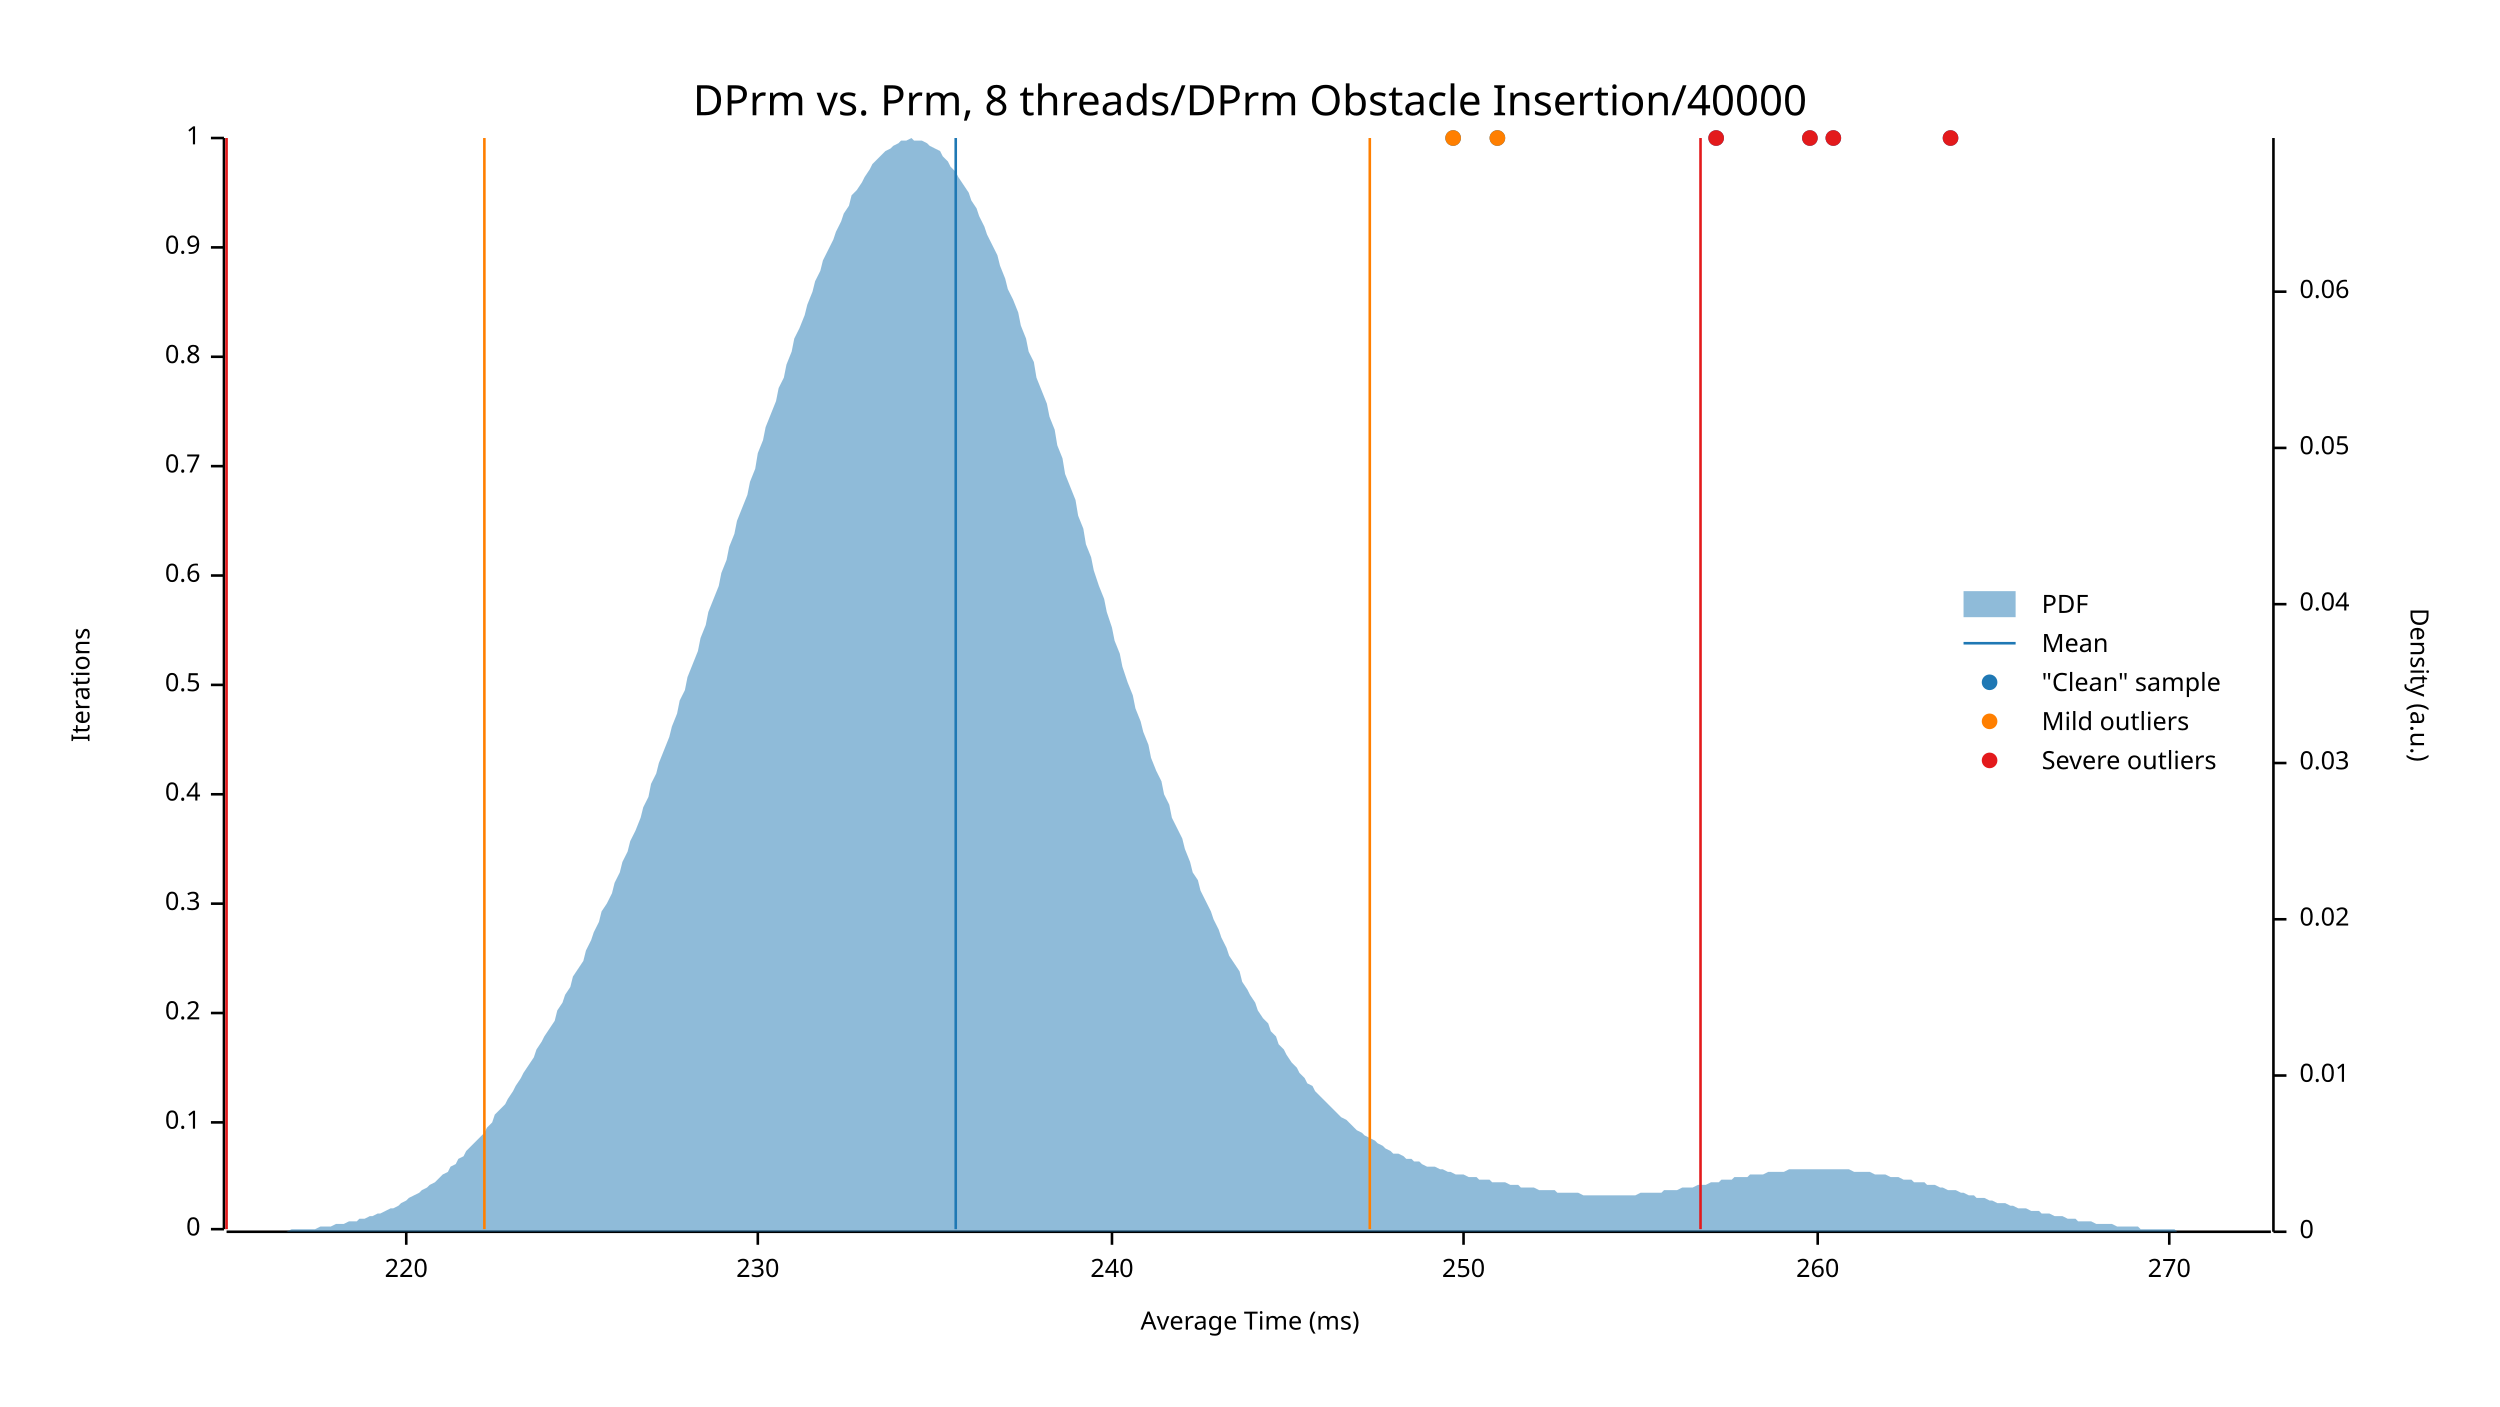
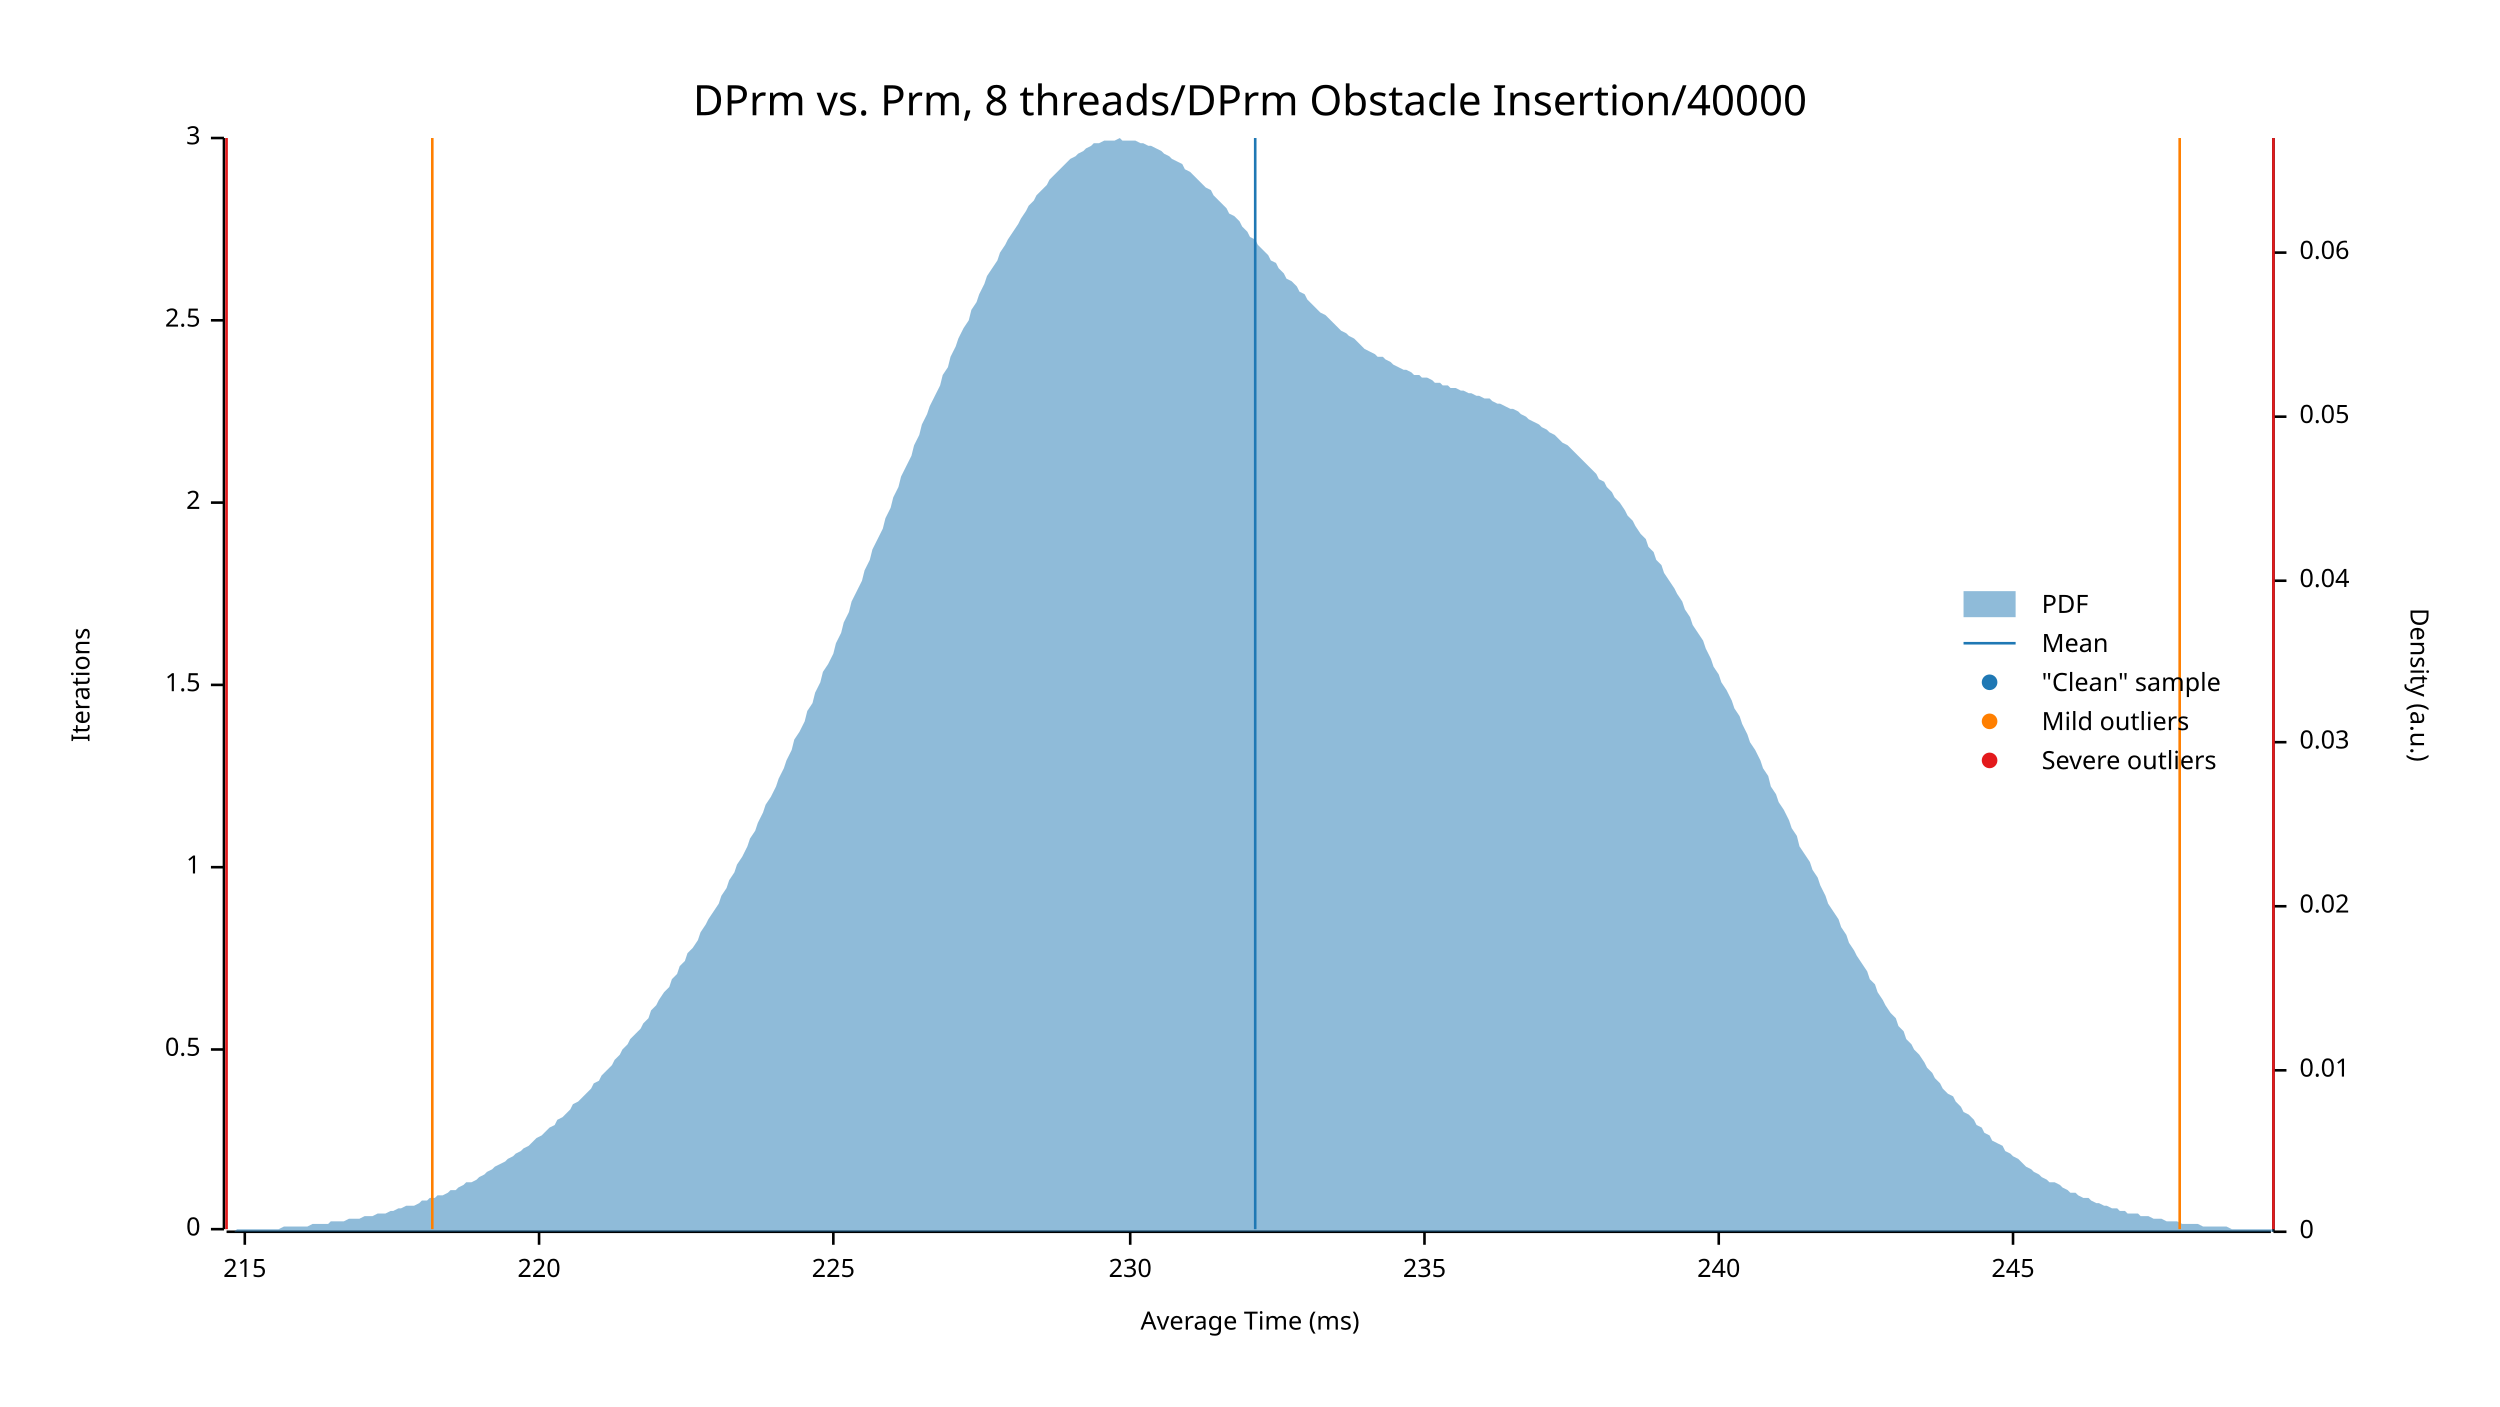
<svg xmlns="http://www.w3.org/2000/svg" width="960" height="540" viewBox="0 0 960 540">
  <text x="480" y="32" dy="0.76em" text-anchor="middle" font-family="sans-serif" font-size="16.129" opacity="1" fill="#000000">
DPrm vs. Prm, 8 threads/DPrm Obstacle Insertion/40000
</text>
  <text x="27" y="263" dy="0.76em" text-anchor="middle" font-family="sans-serif" font-size="9.677" opacity="1" fill="#000000" transform="rotate(270, 27, 263)">
Iterations
</text>
  <text x="480" y="513" dy="-0.5ex" text-anchor="middle" font-family="sans-serif" font-size="9.677" opacity="1" fill="#000000">
Average Time (ms)
</text>
  <polyline fill="none" opacity="1" stroke="#000000" stroke-width="1" points="86,53 86,472 " />
  <text x="77" y="472" dy="0.5ex" text-anchor="end" font-family="sans-serif" font-size="9.677" opacity="1" fill="#000000">
0
</text>
  <polyline fill="none" opacity="1" stroke="#000000" stroke-width="1" points="81,472 86,472 " />
-   <text x="77" y="431" dy="0.5ex" text-anchor="end" font-family="sans-serif" font-size="9.677" opacity="1" fill="#000000">
- 0.1
- </text>
-   <polyline fill="none" opacity="1" stroke="#000000" stroke-width="1" points="81,431 86,431 " />
-   <text x="77" y="389" dy="0.5ex" text-anchor="end" font-family="sans-serif" font-size="9.677" opacity="1" fill="#000000">
- 0.2
- </text>
-   <polyline fill="none" opacity="1" stroke="#000000" stroke-width="1" points="81,389 86,389 " />
-   <text x="77" y="347" dy="0.5ex" text-anchor="end" font-family="sans-serif" font-size="9.677" opacity="1" fill="#000000">
- 0.3
- </text>
-   <polyline fill="none" opacity="1" stroke="#000000" stroke-width="1" points="81,347 86,347 " />
-   <text x="77" y="305" dy="0.5ex" text-anchor="end" font-family="sans-serif" font-size="9.677" opacity="1" fill="#000000">
- 0.4
- </text>
-   <polyline fill="none" opacity="1" stroke="#000000" stroke-width="1" points="81,305 86,305 " />
-   <text x="77" y="263" dy="0.5ex" text-anchor="end" font-family="sans-serif" font-size="9.677" opacity="1" fill="#000000">
+   <text x="77" y="403" dy="0.5ex" text-anchor="end" font-family="sans-serif" font-size="9.677" opacity="1" fill="#000000">
0.5
</text>
+   <polyline fill="none" opacity="1" stroke="#000000" stroke-width="1" points="81,403 86,403 " />
+   <text x="77" y="333" dy="0.5ex" text-anchor="end" font-family="sans-serif" font-size="9.677" opacity="1" fill="#000000">
+ 1
+ </text>
+   <polyline fill="none" opacity="1" stroke="#000000" stroke-width="1" points="81,333 86,333 " />
+   <text x="77" y="263" dy="0.5ex" text-anchor="end" font-family="sans-serif" font-size="9.677" opacity="1" fill="#000000">
+ 1.5
+ </text>
  <polyline fill="none" opacity="1" stroke="#000000" stroke-width="1" points="81,263 86,263 " />
-   <text x="77" y="221" dy="0.5ex" text-anchor="end" font-family="sans-serif" font-size="9.677" opacity="1" fill="#000000">
- 0.6
+   <text x="77" y="193" dy="0.5ex" text-anchor="end" font-family="sans-serif" font-size="9.677" opacity="1" fill="#000000">
+ 2
</text>
-   <polyline fill="none" opacity="1" stroke="#000000" stroke-width="1" points="81,221 86,221 " />
-   <text x="77" y="179" dy="0.5ex" text-anchor="end" font-family="sans-serif" font-size="9.677" opacity="1" fill="#000000">
- 0.7
+   <polyline fill="none" opacity="1" stroke="#000000" stroke-width="1" points="81,193 86,193 " />
+   <text x="77" y="123" dy="0.5ex" text-anchor="end" font-family="sans-serif" font-size="9.677" opacity="1" fill="#000000">
+ 2.5
</text>
-   <polyline fill="none" opacity="1" stroke="#000000" stroke-width="1" points="81,179 86,179 " />
-   <text x="77" y="137" dy="0.5ex" text-anchor="end" font-family="sans-serif" font-size="9.677" opacity="1" fill="#000000">
- 0.8
- </text>
-   <polyline fill="none" opacity="1" stroke="#000000" stroke-width="1" points="81,137 86,137 " />
-   <text x="77" y="95" dy="0.5ex" text-anchor="end" font-family="sans-serif" font-size="9.677" opacity="1" fill="#000000">
- 0.9
- </text>
-   <polyline fill="none" opacity="1" stroke="#000000" stroke-width="1" points="81,95 86,95 " />
+   <polyline fill="none" opacity="1" stroke="#000000" stroke-width="1" points="81,123 86,123 " />
  <text x="77" y="53" dy="0.5ex" text-anchor="end" font-family="sans-serif" font-size="9.677" opacity="1" fill="#000000">
- 1
+ 3
</text>
  <polyline fill="none" opacity="1" stroke="#000000" stroke-width="1" points="81,53 86,53 " />
  <polyline fill="none" opacity="1" stroke="#000000" stroke-width="1" points="87,473 872,473 " />
-   <text x="156" y="483" dy="0.76em" text-anchor="middle" font-family="sans-serif" font-size="9.677" opacity="1" fill="#000000">
+   <text x="94" y="483" dy="0.76em" text-anchor="middle" font-family="sans-serif" font-size="9.677" opacity="1" fill="#000000">
+ 215
+ </text>
+   <polyline fill="none" opacity="1" stroke="#000000" stroke-width="1" points="94,473 94,478 " />
+   <text x="207" y="483" dy="0.76em" text-anchor="middle" font-family="sans-serif" font-size="9.677" opacity="1" fill="#000000">
220
</text>
-   <polyline fill="none" opacity="1" stroke="#000000" stroke-width="1" points="156,473 156,478 " />
-   <text x="291" y="483" dy="0.76em" text-anchor="middle" font-family="sans-serif" font-size="9.677" opacity="1" fill="#000000">
+   <polyline fill="none" opacity="1" stroke="#000000" stroke-width="1" points="207,473 207,478 " />
+   <text x="320" y="483" dy="0.76em" text-anchor="middle" font-family="sans-serif" font-size="9.677" opacity="1" fill="#000000">
+ 225
+ </text>
+   <polyline fill="none" opacity="1" stroke="#000000" stroke-width="1" points="320,473 320,478 " />
+   <text x="434" y="483" dy="0.76em" text-anchor="middle" font-family="sans-serif" font-size="9.677" opacity="1" fill="#000000">
230
</text>
-   <polyline fill="none" opacity="1" stroke="#000000" stroke-width="1" points="291,473 291,478 " />
-   <text x="427" y="483" dy="0.76em" text-anchor="middle" font-family="sans-serif" font-size="9.677" opacity="1" fill="#000000">
+   <polyline fill="none" opacity="1" stroke="#000000" stroke-width="1" points="434,473 434,478 " />
+   <text x="547" y="483" dy="0.76em" text-anchor="middle" font-family="sans-serif" font-size="9.677" opacity="1" fill="#000000">
+ 235
+ </text>
+   <polyline fill="none" opacity="1" stroke="#000000" stroke-width="1" points="547,473 547,478 " />
+   <text x="660" y="483" dy="0.76em" text-anchor="middle" font-family="sans-serif" font-size="9.677" opacity="1" fill="#000000">
240
</text>
-   <polyline fill="none" opacity="1" stroke="#000000" stroke-width="1" points="427,473 427,478 " />
-   <text x="562" y="483" dy="0.76em" text-anchor="middle" font-family="sans-serif" font-size="9.677" opacity="1" fill="#000000">
- 250
+   <polyline fill="none" opacity="1" stroke="#000000" stroke-width="1" points="660,473 660,478 " />
+   <text x="773" y="483" dy="0.76em" text-anchor="middle" font-family="sans-serif" font-size="9.677" opacity="1" fill="#000000">
+ 245
</text>
-   <polyline fill="none" opacity="1" stroke="#000000" stroke-width="1" points="562,473 562,478 " />
-   <text x="698" y="483" dy="0.76em" text-anchor="middle" font-family="sans-serif" font-size="9.677" opacity="1" fill="#000000">
- 260
- </text>
-   <polyline fill="none" opacity="1" stroke="#000000" stroke-width="1" points="698,473 698,478 " />
-   <text x="833" y="483" dy="0.76em" text-anchor="middle" font-family="sans-serif" font-size="9.677" opacity="1" fill="#000000">
- 270
- </text>
-   <polyline fill="none" opacity="1" stroke="#000000" stroke-width="1" points="833,473 833,478 " />
+   <polyline fill="none" opacity="1" stroke="#000000" stroke-width="1" points="773,473 773,478 " />
  <text x="933" y="263" dy="0.76em" text-anchor="middle" font-family="sans-serif" font-size="9.677" opacity="1" fill="#000000" transform="rotate(90, 933, 263)">
Density (a.u.)
</text>
  <polyline fill="none" opacity="1" stroke="#000000" stroke-width="1" points="873,53 873,473 " />
  <text x="883" y="473" dy="0.5ex" text-anchor="start" font-family="sans-serif" font-size="9.677" opacity="1" fill="#000000">
0
</text>
  <polyline fill="none" opacity="1" stroke="#000000" stroke-width="1" points="873,473 878,473 " />
-   <text x="883" y="413" dy="0.5ex" text-anchor="start" font-family="sans-serif" font-size="9.677" opacity="1" fill="#000000">
+   <text x="883" y="411" dy="0.5ex" text-anchor="start" font-family="sans-serif" font-size="9.677" opacity="1" fill="#000000">
0.01
</text>
-   <polyline fill="none" opacity="1" stroke="#000000" stroke-width="1" points="873,413 878,413 " />
-   <text x="883" y="353" dy="0.5ex" text-anchor="start" font-family="sans-serif" font-size="9.677" opacity="1" fill="#000000">
+   <polyline fill="none" opacity="1" stroke="#000000" stroke-width="1" points="873,411 878,411 " />
+   <text x="883" y="348" dy="0.5ex" text-anchor="start" font-family="sans-serif" font-size="9.677" opacity="1" fill="#000000">
0.02
</text>
-   <polyline fill="none" opacity="1" stroke="#000000" stroke-width="1" points="873,353 878,353 " />
-   <text x="883" y="293" dy="0.5ex" text-anchor="start" font-family="sans-serif" font-size="9.677" opacity="1" fill="#000000">
+   <polyline fill="none" opacity="1" stroke="#000000" stroke-width="1" points="873,348 878,348 " />
+   <text x="883" y="285" dy="0.5ex" text-anchor="start" font-family="sans-serif" font-size="9.677" opacity="1" fill="#000000">
0.03
</text>
-   <polyline fill="none" opacity="1" stroke="#000000" stroke-width="1" points="873,293 878,293 " />
-   <text x="883" y="232" dy="0.5ex" text-anchor="start" font-family="sans-serif" font-size="9.677" opacity="1" fill="#000000">
+   <polyline fill="none" opacity="1" stroke="#000000" stroke-width="1" points="873,285 878,285 " />
+   <text x="883" y="223" dy="0.5ex" text-anchor="start" font-family="sans-serif" font-size="9.677" opacity="1" fill="#000000">
0.04
</text>
-   <polyline fill="none" opacity="1" stroke="#000000" stroke-width="1" points="873,232 878,232 " />
-   <text x="883" y="172" dy="0.5ex" text-anchor="start" font-family="sans-serif" font-size="9.677" opacity="1" fill="#000000">
+   <polyline fill="none" opacity="1" stroke="#000000" stroke-width="1" points="873,223 878,223 " />
+   <text x="883" y="160" dy="0.5ex" text-anchor="start" font-family="sans-serif" font-size="9.677" opacity="1" fill="#000000">
0.05
</text>
-   <polyline fill="none" opacity="1" stroke="#000000" stroke-width="1" points="873,172 878,172 " />
-   <text x="883" y="112" dy="0.5ex" text-anchor="start" font-family="sans-serif" font-size="9.677" opacity="1" fill="#000000">
+   <polyline fill="none" opacity="1" stroke="#000000" stroke-width="1" points="873,160 878,160 " />
+   <text x="883" y="97" dy="0.5ex" text-anchor="start" font-family="sans-serif" font-size="9.677" opacity="1" fill="#000000">
0.06
</text>
-   <polyline fill="none" opacity="1" stroke="#000000" stroke-width="1" points="873,112 878,112 " />
-   <polygon opacity="0.5" fill="#1F78B4" points="87,473 88,473 90,473 91,473 93,473 94,473 96,473 98,473 99,473 101,473 102,473 104,473 105,473 107,473 109,473 110,473 112,472 113,472 115,472 116,472 118,472 120,472 121,472 123,471 124,471 126,471 127,471 129,470 131,470 132,470 134,469 135,469 137,469 138,468 140,468 142,467 143,467 145,466 146,466 148,465 150,464 151,464 153,463 154,462 156,461 157,460 159,459 161,458 162,457 164,456 165,455 167,454 168,453 170,451 172,450 173,448 175,447 176,445 178,444 179,442 181,440 183,438 184,437 186,435 187,433 189,431 190,428 192,426 194,424 195,422 197,419 198,417 200,414 201,412 203,409 205,406 206,403 208,400 209,398 211,395 213,392 214,388 216,385 217,382 219,379 220,375 222,372 224,369 225,365 227,361 228,358 230,354 231,350 233,347 235,343 236,339 238,335 239,331 241,327 242,323 244,319 246,314 247,310 249,306 250,301 252,297 253,293 255,288 257,283 258,279 260,274 261,269 263,265 264,260 266,255 268,250 269,245 271,240 272,235 274,230 276,225 277,220 279,215 280,210 282,205 283,200 285,195 287,190 288,185 290,180 291,174 293,169 294,164 296,159 298,154 299,149 301,145 302,140 304,135 305,130 307,126 309,121 310,117 312,112 313,108 315,104 316,100 318,96 320,92 321,89 323,85 324,82 326,79 327,75 329,73 331,70 332,68 334,65 335,63 337,61 339,59 340,58 342,57 343,56 345,55 346,54 348,54 350,53 351,54 353,54 354,54 356,55 357,56 359,57 361,58 362,60 364,62 365,64 367,66 368,68 370,71 372,74 373,77 375,80 376,83 378,87 379,90 381,94 383,98 384,102 386,107 387,111 389,115 391,120 392,125 394,130 395,135 397,139 398,145 400,150 402,155 403,160 405,165 406,171 408,176 409,182 411,187 413,192 414,198 416,203 417,209 419,214 420,219 422,225 424,230 425,235 427,241 428,246 430,251 431,256 433,262 435,267 436,272 438,277 439,281 441,286 442,291 444,296 446,300 447,305 449,309 450,314 452,318 454,322 455,326 457,331 458,335 460,338 461,342 463,346 465,350 466,353 468,357 469,360 471,364 472,367 474,370 476,373 477,377 479,380 480,382 482,385 483,388 485,391 487,393 488,396 490,398 491,401 493,403 494,405 496,408 498,410 499,412 501,414 502,416 504,417 505,419 507,421 509,423 510,424 512,426 513,427 515,429 517,430 518,431 520,433 521,434 523,435 524,436 526,437 528,438 529,439 531,440 532,441 534,442 535,443 537,443 539,444 540,445 542,445 543,446 545,446 546,447 548,448 550,448 551,448 553,449 554,449 556,450 557,450 559,451 561,451 562,451 564,452 565,452 567,452 568,453 570,453 572,453 573,454 575,454 576,454 578,454 580,455 581,455 583,455 584,456 586,456 587,456 589,456 591,457 592,457 594,457 595,457 597,457 598,458 600,458 602,458 603,458 605,458 606,458 608,459 609,459 611,459 613,459 614,459 616,459 617,459 619,459 620,459 622,459 624,459 625,459 627,459 628,459 630,458 632,458 633,458 635,458 636,458 638,458 639,457 641,457 643,457 644,457 646,456 647,456 649,456 650,456 652,455 654,455 655,455 657,454 658,454 660,454 661,453 663,453 665,453 666,452 668,452 669,452 671,452 672,451 674,451 676,451 677,451 679,450 680,450 682,450 683,450 685,450 687,449 688,449 690,449 691,449 693,449 695,449 696,449 698,449 699,449 701,449 702,449 704,449 706,449 707,449 709,449 710,449 712,450 713,450 715,450 717,450 718,450 720,451 721,451 723,451 724,451 726,452 728,452 729,452 731,453 732,453 734,453 735,454 737,454 739,454 740,455 742,455 743,455 745,456 746,456 748,457 750,457 751,457 753,458 754,458 756,459 758,459 759,460 761,460 762,460 764,461 765,461 767,462 769,462 770,462 772,463 773,463 775,464 776,464 778,464 780,465 781,465 783,465 784,466 786,466 787,466 789,467 791,467 792,467 794,468 795,468 797,468 798,469 800,469 802,469 803,469 805,470 806,470 808,470 809,470 811,470 813,471 814,471 816,471 817,471 819,471 821,471 822,472 824,472 825,472 827,472 828,472 830,472 832,472 833,472 835,472 836,473 838,473 839,473 841,473 843,473 844,473 846,473 847,473 849,473 850,473 852,473 854,473 855,473 857,473 858,473 860,473 861,473 863,473 865,473 866,473 868,473 869,473 871,473 873,473 873,473 87,473 " />
-   <polyline fill="none" opacity="1" stroke="#1F78B4" stroke-width="1" points="367,472 367,53 " />
-   <polyline fill="none" opacity="1" stroke="#FF7F00" stroke-width="1" points="186,472 186,53 " />
-   <polyline fill="none" opacity="1" stroke="#FF7F00" stroke-width="1" points="526,472 526,53 " />
+   <polyline fill="none" opacity="1" stroke="#000000" stroke-width="1" points="873,97 878,97 " />
+   <polygon opacity="0.5" fill="#1F78B4" points="87,473 88,473 90,473 91,472 93,472 94,472 96,472 98,472 99,472 101,472 102,472 104,472 105,472 107,472 109,471 110,471 112,471 113,471 115,471 116,471 118,471 120,470 121,470 123,470 124,470 126,470 127,469 129,469 131,469 132,469 134,468 135,468 137,468 138,468 140,467 142,467 143,467 145,466 146,466 148,466 150,465 151,465 153,464 154,464 156,463 157,463 159,463 161,462 162,461 164,461 165,460 167,460 168,459 170,459 172,458 173,457 175,457 176,456 178,455 179,454 181,454 183,453 184,452 186,451 187,450 189,449 190,448 192,447 194,446 195,445 197,444 198,443 200,442 201,441 203,440 205,438 206,437 208,436 209,435 211,433 213,432 214,430 216,429 217,428 219,426 220,424 222,423 224,421 225,420 227,418 228,416 230,415 231,413 233,411 235,409 236,407 238,405 239,403 241,401 242,399 244,397 246,395 247,393 249,391 250,388 252,386 253,384 255,381 257,379 258,376 260,374 261,371 263,369 264,366 266,364 268,361 269,358 271,355 272,353 274,350 276,347 277,344 279,341 280,338 282,335 283,332 285,329 287,325 288,322 290,319 291,316 293,312 294,309 296,306 298,302 299,299 301,295 302,292 304,288 305,284 307,281 309,277 310,273 312,270 313,266 315,262 316,258 318,255 320,251 321,247 323,243 324,239 326,235 327,231 329,227 331,223 332,219 334,215 335,211 337,207 339,203 340,199 342,195 343,191 345,187 346,183 348,179 350,175 351,171 353,167 354,163 356,159 357,156 359,152 361,148 362,144 364,141 365,137 367,133 368,130 370,126 372,123 373,119 375,116 376,113 378,109 379,106 381,103 383,100 384,97 386,94 387,92 389,89 391,86 392,84 394,81 395,79 397,77 398,75 400,73 402,71 403,69 405,67 406,66 408,64 409,63 411,61 413,60 414,59 416,58 417,57 419,56 420,55 422,55 424,54 425,54 427,54 428,54 430,53 431,54 433,54 435,54 436,54 438,55 439,55 441,56 442,56 444,57 446,58 447,59 449,60 450,61 452,62 454,63 455,65 457,66 458,67 460,69 461,70 463,72 465,73 466,75 468,77 469,78 471,80 472,82 474,83 476,85 477,87 479,89 480,91 482,92 483,94 485,96 487,98 488,100 490,101 491,103 493,105 494,107 496,108 498,110 499,112 501,113 502,115 504,117 505,118 507,120 509,121 510,122 512,124 513,125 515,127 517,128 518,129 520,130 521,131 523,133 524,134 526,135 528,136 529,137 531,137 532,138 534,139 535,140 537,141 539,142 540,142 542,143 543,144 545,144 546,145 548,145 550,146 551,147 553,147 554,148 556,148 557,149 559,149 561,150 562,150 564,151 565,151 567,152 568,152 570,153 572,153 573,154 575,155 576,155 578,156 580,157 581,157 583,158 584,159 586,160 587,161 589,162 591,163 592,164 594,165 595,166 597,167 598,168 600,170 602,171 603,172 605,174 606,175 608,177 609,178 611,180 613,182 614,184 616,185 617,187 619,189 620,191 622,193 624,196 625,198 627,200 628,202 630,205 632,207 633,210 635,212 636,215 638,217 639,220 641,223 643,226 644,228 646,231 647,234 649,237 650,240 652,243 654,246 655,249 657,253 658,256 660,259 661,262 663,265 665,269 666,272 668,275 669,278 671,282 672,285 674,288 676,292 677,295 679,298 680,302 682,305 683,308 685,311 687,315 688,318 690,321 691,325 693,328 695,331 696,334 698,337 699,340 701,344 702,347 704,350 706,353 707,356 709,359 710,362 712,365 713,367 715,370 717,373 718,376 720,378 721,381 723,384 724,386 726,389 728,391 729,394 731,396 732,399 734,401 735,403 737,405 739,408 740,410 742,412 743,414 745,416 746,418 748,420 750,421 751,423 753,425 754,427 756,428 758,430 759,432 761,433 762,435 764,436 765,438 767,439 769,440 770,442 772,443 773,444 775,445 776,446 778,448 780,449 781,450 783,451 784,452 786,453 787,454 789,454 791,455 792,456 794,457 795,458 797,458 798,459 800,460 802,460 803,461 805,462 806,462 808,463 809,463 811,464 813,464 814,465 816,465 817,466 819,466 821,466 822,467 824,467 825,467 827,468 828,468 830,468 832,469 833,469 835,469 836,469 838,470 839,470 841,470 843,470 844,470 846,471 847,471 849,471 850,471 852,471 854,471 855,471 857,472 858,472 860,472 861,472 863,472 865,472 866,472 868,472 869,472 871,472 873,472 873,473 87,473 " />
+   <polyline fill="none" opacity="1" stroke="#1F78B4" stroke-width="1" points="482,472 482,53 " />
+   <polyline fill="none" opacity="1" stroke="#FF7F00" stroke-width="1" points="166,472 166,53 " />
+   <polyline fill="none" opacity="1" stroke="#FF7F00" stroke-width="1" points="837,472 837,53 " />
  <polyline fill="none" opacity="1" stroke="#E31A1C" stroke-width="1" points="87,472 87,53 " />
-   <polyline fill="none" opacity="1" stroke="#E31A1C" stroke-width="1" points="653,472 653,53 " />
-   <circle cx="575" cy="53" r="3" opacity="1" fill="#1F78B4" stroke="none" stroke-width="1" />
-   <circle cx="749" cy="53" r="3" opacity="1" fill="#1F78B4" stroke="none" stroke-width="1" />
-   <circle cx="558" cy="53" r="3" opacity="1" fill="#1F78B4" stroke="none" stroke-width="1" />
-   <circle cx="704" cy="53" r="3" opacity="1" fill="#1F78B4" stroke="none" stroke-width="1" />
-   <circle cx="695" cy="53" r="3" opacity="1" fill="#1F78B4" stroke="none" stroke-width="1" />
-   <circle cx="659" cy="53" r="3" opacity="1" fill="#1F78B4" stroke="none" stroke-width="1" />
-   <circle cx="575" cy="53" r="3" opacity="1" fill="#FF7F00" stroke="none" stroke-width="1" />
-   <circle cx="558" cy="53" r="3" opacity="1" fill="#FF7F00" stroke="none" stroke-width="1" />
-   <circle cx="749" cy="53" r="3" opacity="1" fill="#E31A1C" stroke="none" stroke-width="1" />
-   <circle cx="704" cy="53" r="3" opacity="1" fill="#E31A1C" stroke="none" stroke-width="1" />
-   <circle cx="695" cy="53" r="3" opacity="1" fill="#E31A1C" stroke="none" stroke-width="1" />
-   <circle cx="659" cy="53" r="3" opacity="1" fill="#E31A1C" stroke="none" stroke-width="1" />
+   <polyline fill="none" opacity="1" stroke="#E31A1C" stroke-width="1" points="873,472 873,53 " />
  <text x="784" y="228" dy="0.76em" text-anchor="start" font-family="sans-serif" font-size="9.677" opacity="1" fill="#000000">
PDF
</text>
  <text x="784" y="243" dy="0.76em" text-anchor="start" font-family="sans-serif" font-size="9.677" opacity="1" fill="#000000">
Mean
</text>
  <text x="784" y="258" dy="0.76em" text-anchor="start" font-family="sans-serif" font-size="9.677" opacity="1" fill="#000000">
"Clean" sample
</text>
  <text x="784" y="273" dy="0.76em" text-anchor="start" font-family="sans-serif" font-size="9.677" opacity="1" fill="#000000">
Mild outliers
</text>
  <text x="784" y="288" dy="0.76em" text-anchor="start" font-family="sans-serif" font-size="9.677" opacity="1" fill="#000000">
Severe outliers
</text>
  <rect x="754" y="227" width="20" height="10" opacity="0.5" fill="#1F78B4" stroke="none" />
  <polyline fill="none" opacity="1" stroke="#1F78B4" stroke-width="1" points="754,247 774,247 " />
  <circle cx="764" cy="262" r="3" opacity="1" fill="#1F78B4" stroke="none" stroke-width="1" />
  <circle cx="764" cy="277" r="3" opacity="1" fill="#FF7F00" stroke="none" stroke-width="1" />
  <circle cx="764" cy="292" r="3" opacity="1" fill="#E31A1C" stroke="none" stroke-width="1" />
</svg>
